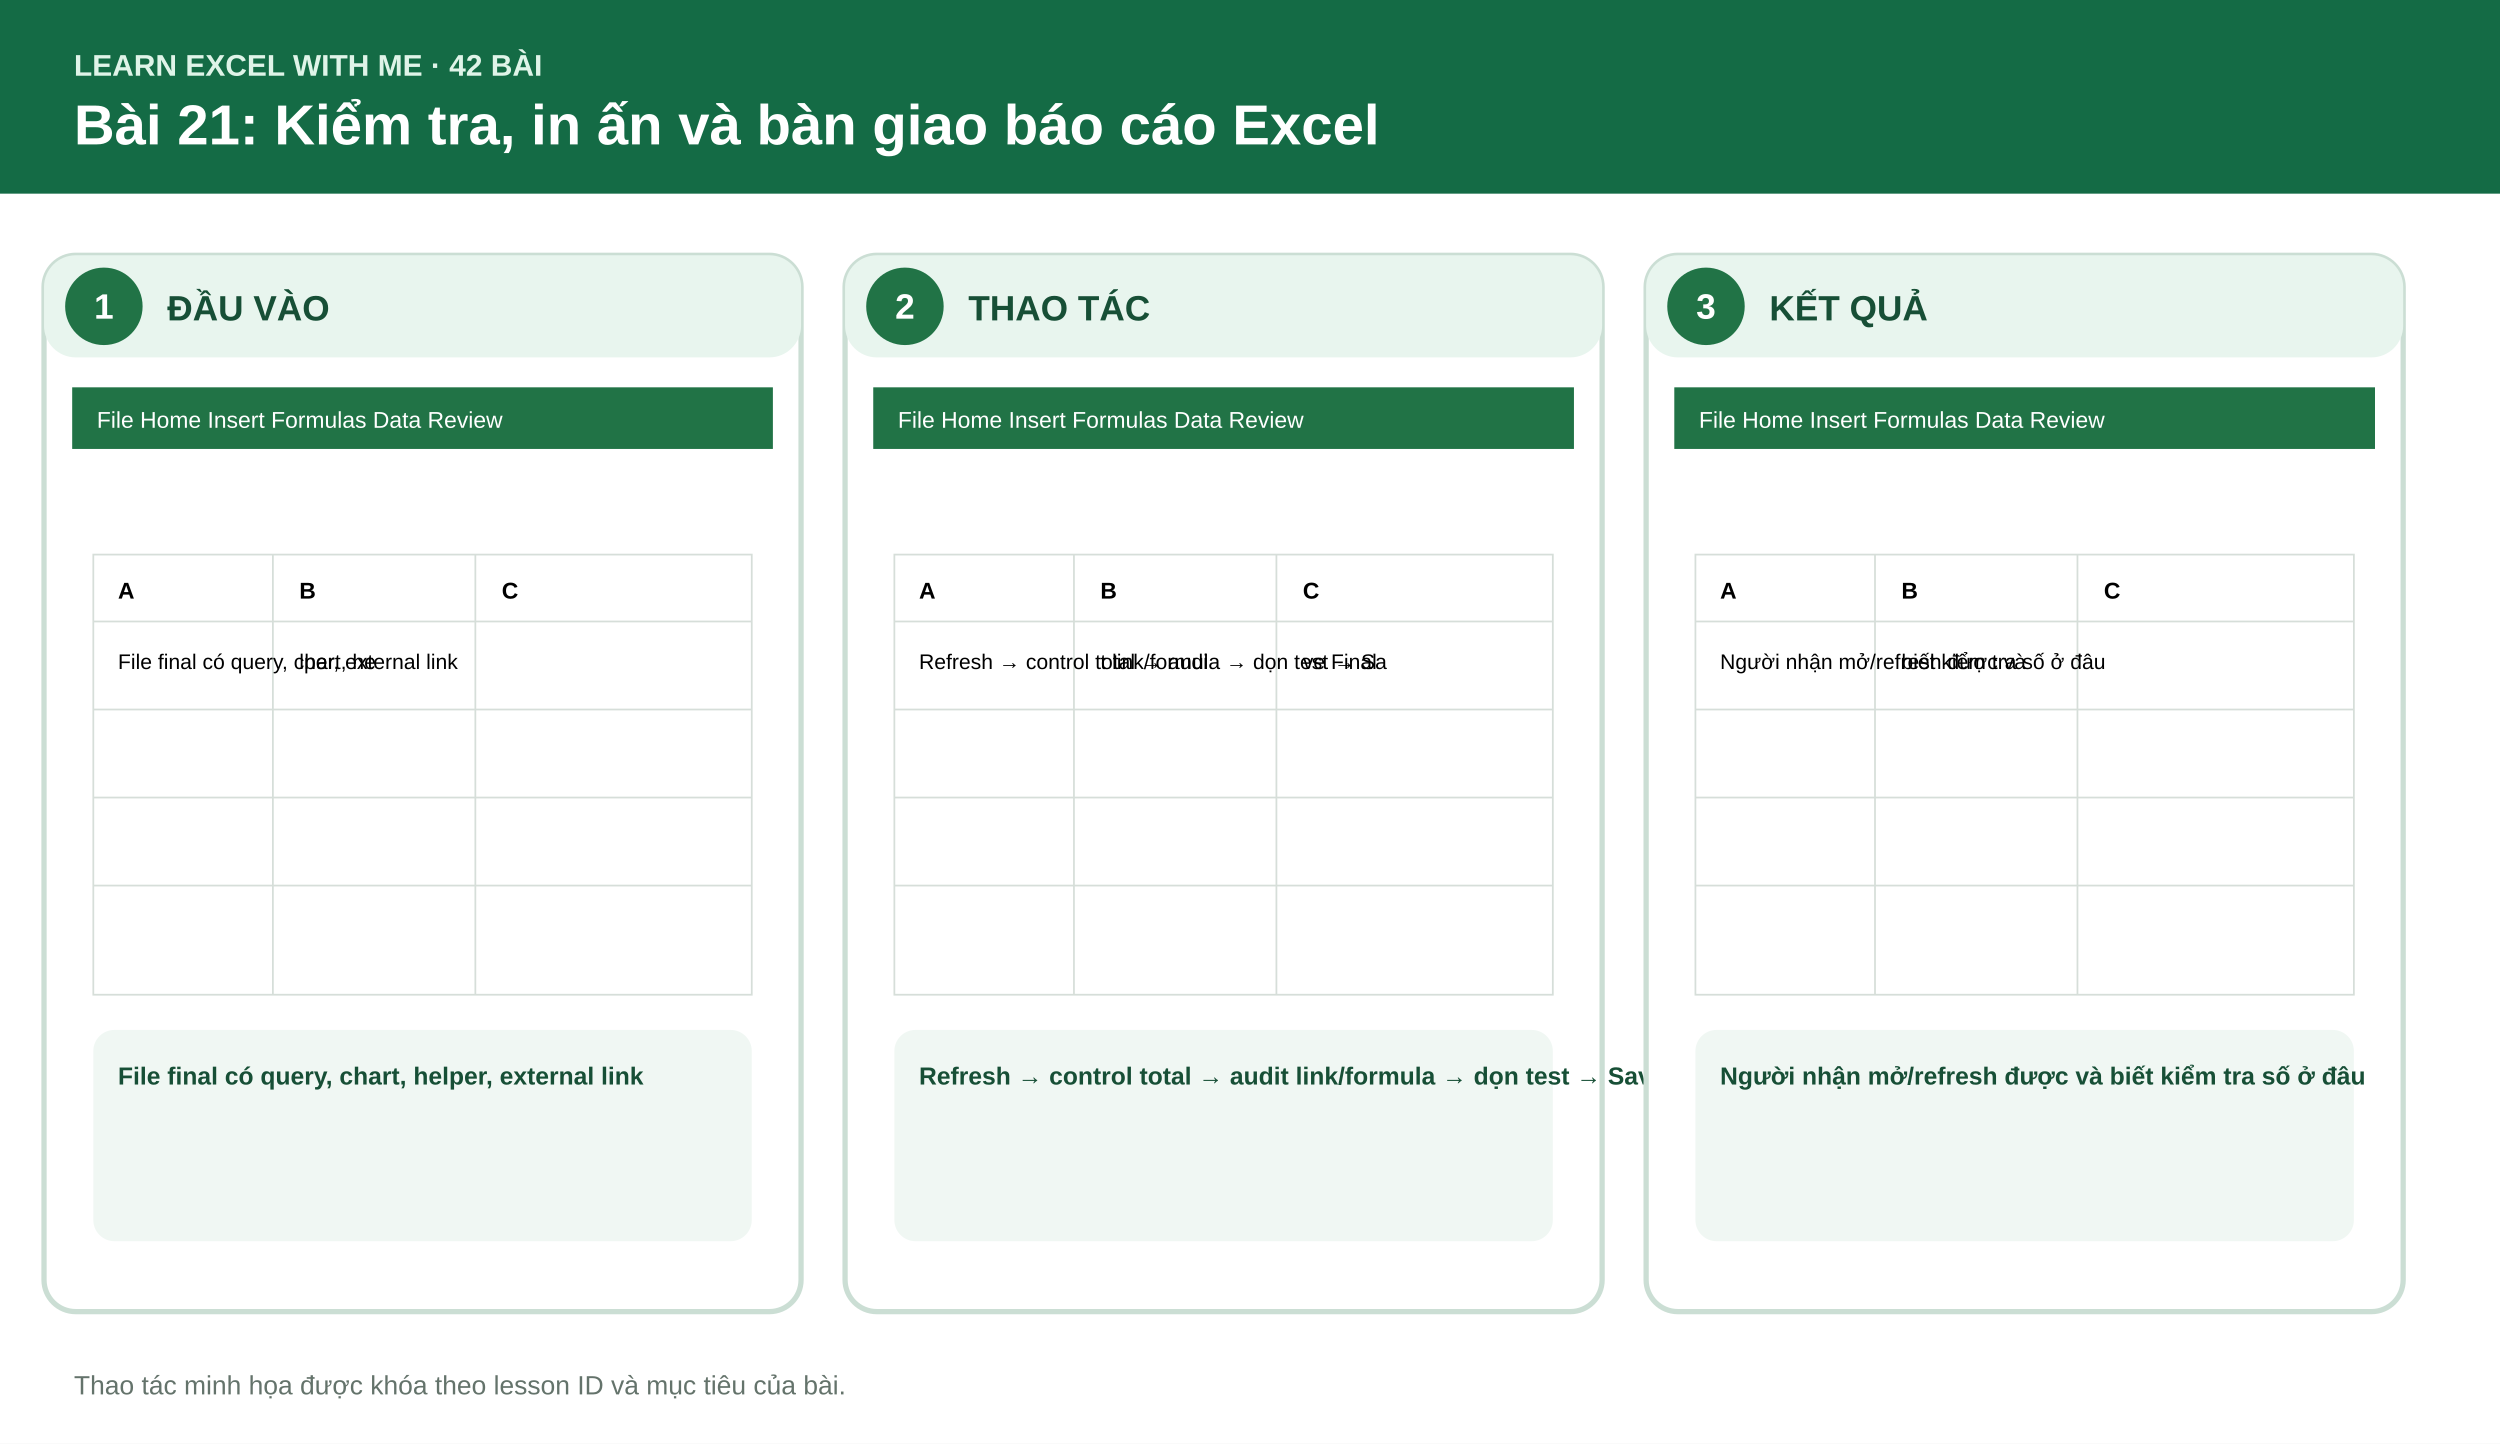
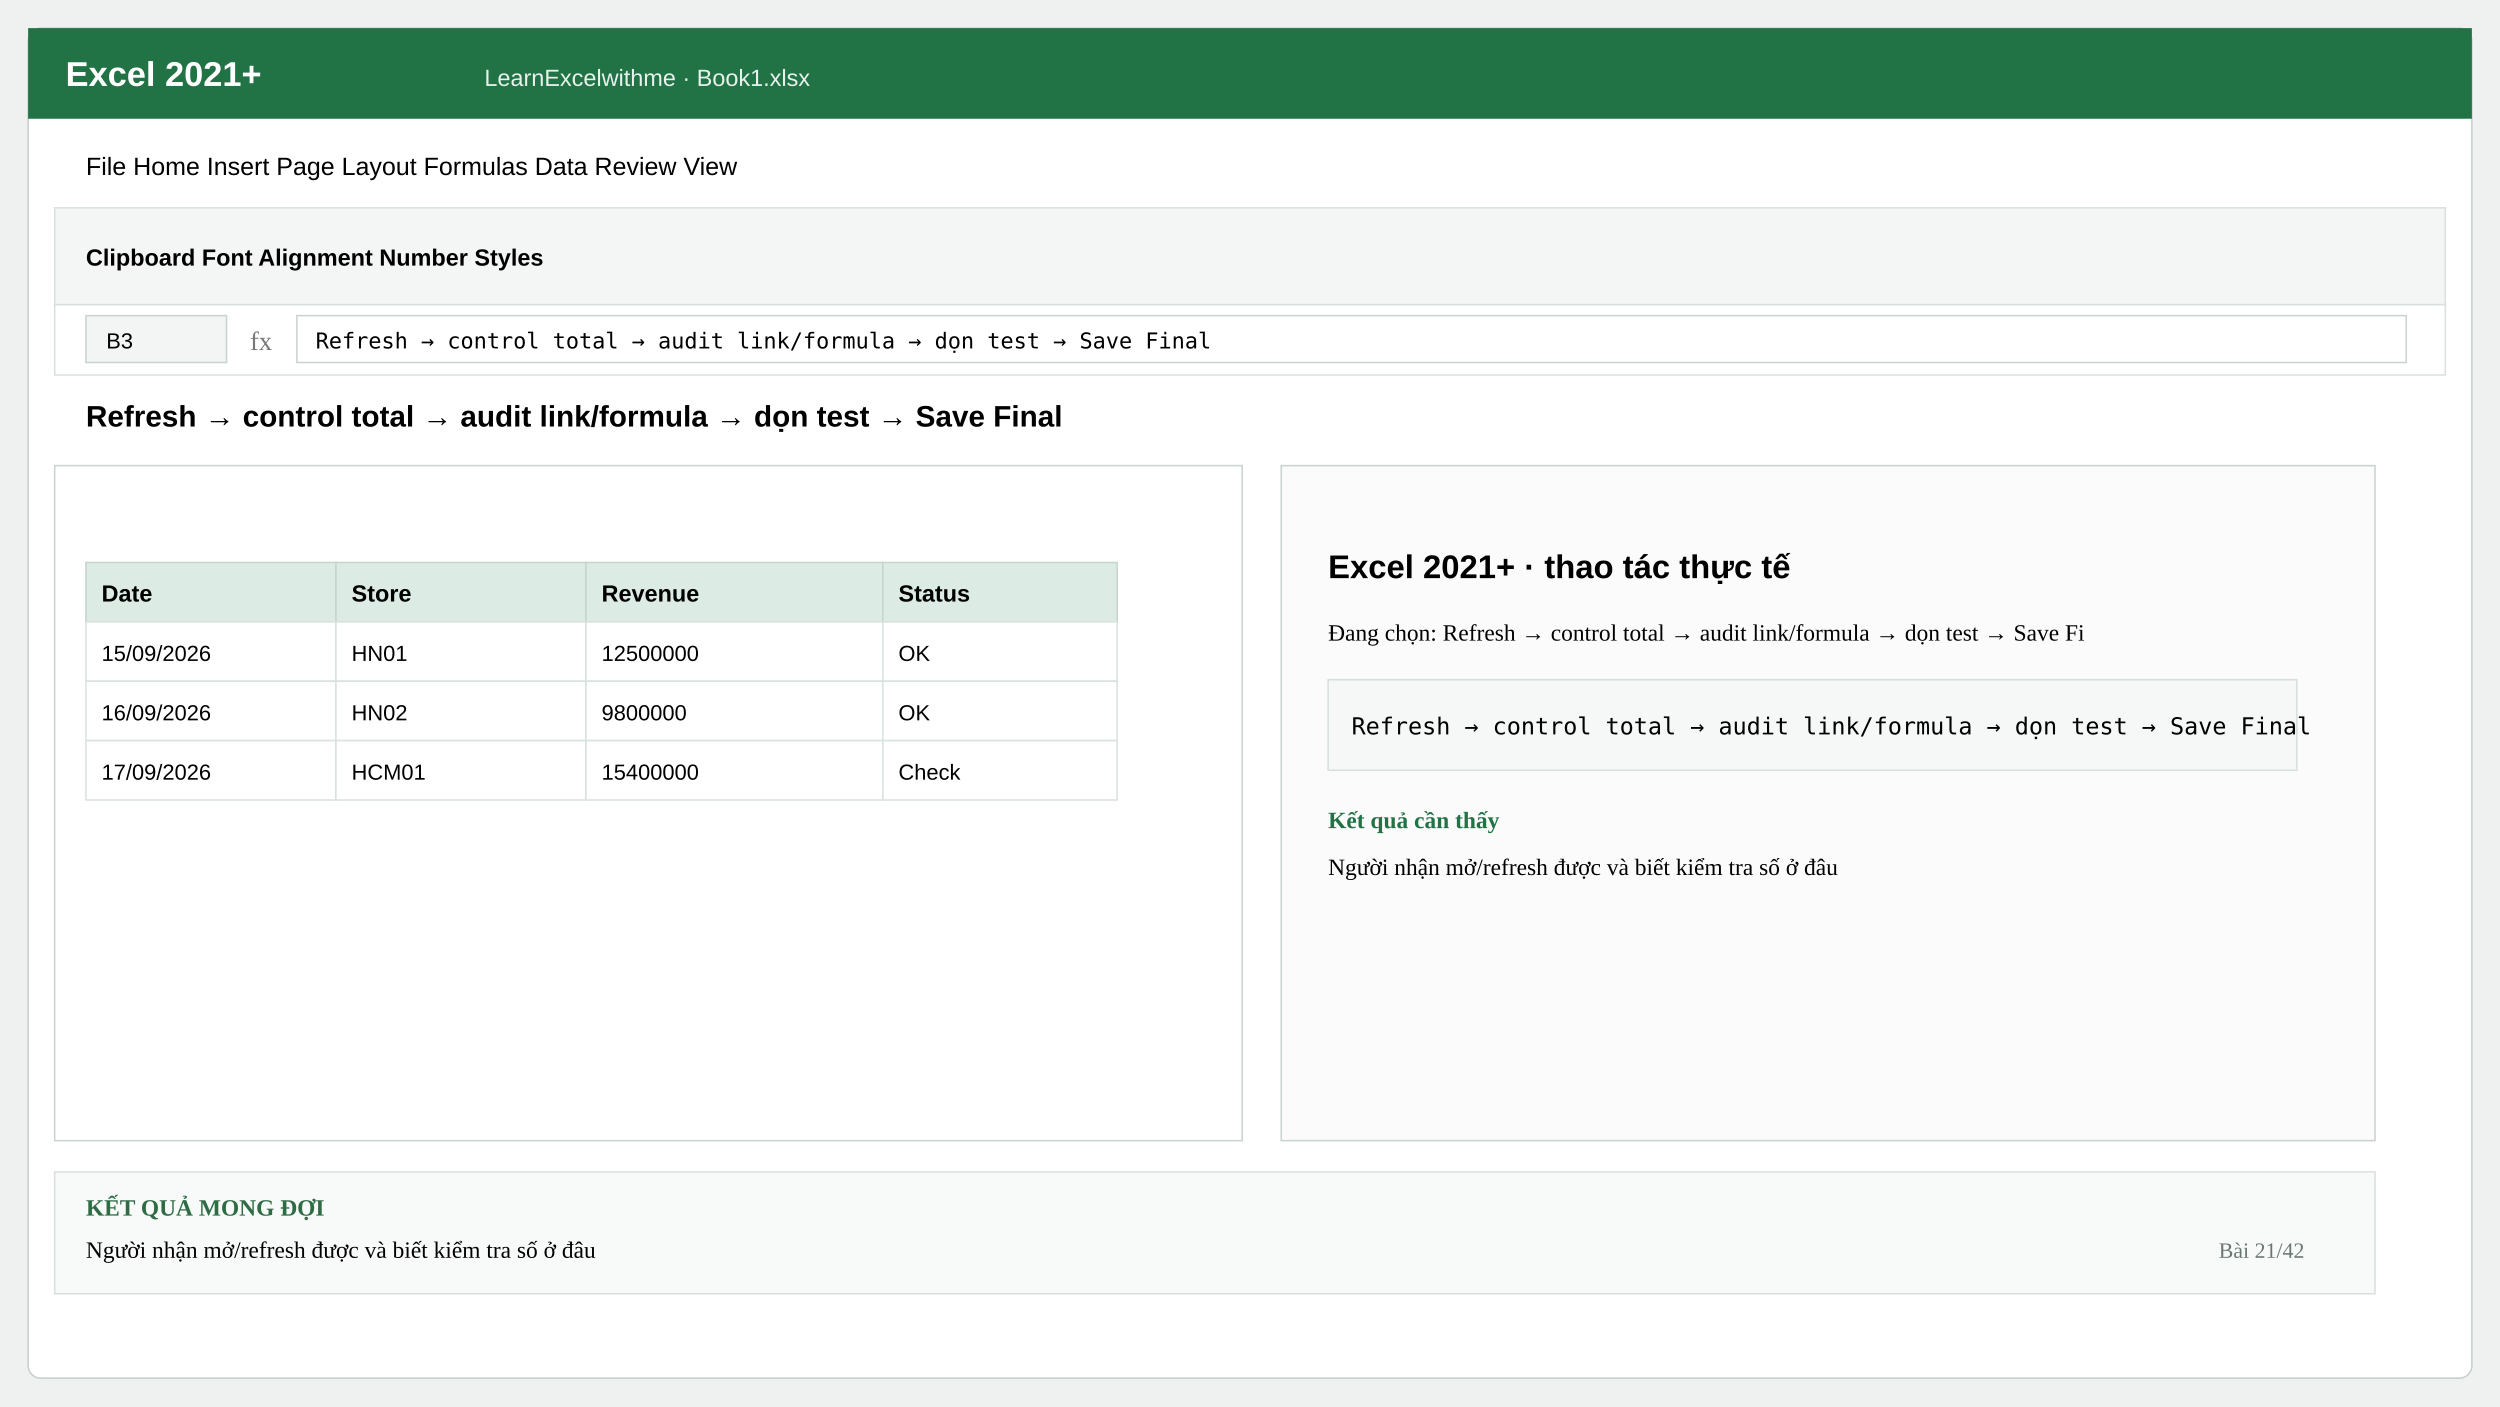
- <svg xmlns="http://www.w3.org/2000/svg" width="1420" height="820">
-   <rect width="1420" height="820" fill="#fff" />
-   <rect width="1420" height="110" fill="#146b45" />
-   <text x="42" y="43" font-family="Arial" font-size="17" font-weight="700" fill="#dff4e8">LEARN EXCEL WITH ME · 42 BÀI</text>
-   <text x="42" y="82" font-family="Arial" font-size="32" font-weight="700" fill="#fff">Bài 21: Kiểm tra, in ấn và bàn giao báo cáo Excel</text>
-   <g>
-     <rect x="25" y="145" width="430" height="600" rx="18" fill="#fff" stroke="#cbded4" stroke-width="3" />
-     <rect x="25" y="145" width="430" height="58" rx="18" fill="#e8f5ee" />
-     <circle cx="59" cy="174" r="22" fill="#217346" />
-     <text x="59" y="181" text-anchor="middle" font-family="Arial" font-size="20" font-weight="700" fill="#fff">1</text>
-     <text x="95" y="182" font-family="Arial" font-size="20" font-weight="700" fill="#174f36">ĐẦU VÀO</text>
-     <rect x="41" y="220" width="398" height="35" fill="#217346" />
-     <text x="55" y="243" font-family="Arial" font-size="13" fill="#fff">File  Home  Insert  Formulas  Data  Review</text>
-     <rect x="53" y="315" width="374" height="250" fill="#fff" stroke="#d6ded9" />
-     <path d="M53 353h374M53 403h374M53 453h374M53 503h374M155 315v250M270 315v250" stroke="#d6ded9" />
-     <text x="67" y="340" font-family="Arial" font-size="13" font-weight="700">A</text>
-     <text x="170" y="340" font-family="Arial" font-size="13" font-weight="700">B</text>
-     <text x="285" y="340" font-family="Arial" font-size="13" font-weight="700">C</text>
-     <text x="67" y="380" font-family="Arial" font-size="12">File final có query, chart, he</text>
-     <text x="170" y="380" font-family="Arial" font-size="12">lper, external link</text>
-     <text x="285" y="380" font-family="Arial" font-size="12" />
-     <rect x="53" y="585" width="374" height="120" rx="12" fill="#f0f7f3" />
-     <text x="67" y="616" font-family="Arial" font-size="14" font-weight="700" fill="#174f36">File final có query, chart, helper, external link</text>
-   </g>
-   <g>
-     <rect x="480" y="145" width="430" height="600" rx="18" fill="#fff" stroke="#cbded4" stroke-width="3" />
-     <rect x="480" y="145" width="430" height="58" rx="18" fill="#e8f5ee" />
-     <circle cx="514" cy="174" r="22" fill="#217346" />
-     <text x="514" y="181" text-anchor="middle" font-family="Arial" font-size="20" font-weight="700" fill="#fff">2</text>
-     <text x="550" y="182" font-family="Arial" font-size="20" font-weight="700" fill="#174f36">THAO TÁC</text>
-     <rect x="496" y="220" width="398" height="35" fill="#217346" />
-     <text x="510" y="243" font-family="Arial" font-size="13" fill="#fff">File  Home  Insert  Formulas  Data  Review</text>
-     <rect x="508" y="315" width="374" height="250" fill="#fff" stroke="#d6ded9" />
-     <path d="M508 353h374M508 403h374M508 453h374M508 503h374M610 315v250M725 315v250" stroke="#d6ded9" />
-     <text x="522" y="340" font-family="Arial" font-size="13" font-weight="700">A</text>
-     <text x="625" y="340" font-family="Arial" font-size="13" font-weight="700">B</text>
-     <text x="740" y="340" font-family="Arial" font-size="13" font-weight="700">C</text>
-     <text x="522" y="380" font-family="Arial" font-size="12">Refresh → control total → audi</text>
-     <text x="625" y="380" font-family="Arial" font-size="12">t link/formula → dọn test → Sa</text>
-     <text x="740" y="380" font-family="Arial" font-size="12">ve Final</text>
-     <rect x="508" y="585" width="374" height="120" rx="12" fill="#f0f7f3" />
-     <text x="522" y="616" font-family="Arial" font-size="14" font-weight="700" fill="#174f36">Refresh → control total → audit link/formula → dọn test → Save Final</text>
-   </g>
-   <g>
-     <rect x="935" y="145" width="430" height="600" rx="18" fill="#fff" stroke="#cbded4" stroke-width="3" />
-     <rect x="935" y="145" width="430" height="58" rx="18" fill="#e8f5ee" />
-     <circle cx="969" cy="174" r="22" fill="#217346" />
-     <text x="969" y="181" text-anchor="middle" font-family="Arial" font-size="20" font-weight="700" fill="#fff">3</text>
-     <text x="1005" y="182" font-family="Arial" font-size="20" font-weight="700" fill="#174f36">KẾT QUẢ</text>
-     <rect x="951" y="220" width="398" height="35" fill="#217346" />
-     <text x="965" y="243" font-family="Arial" font-size="13" fill="#fff">File  Home  Insert  Formulas  Data  Review</text>
-     <rect x="963" y="315" width="374" height="250" fill="#fff" stroke="#d6ded9" />
-     <path d="M963 353h374M963 403h374M963 453h374M963 503h374M1065 315v250M1180 315v250" stroke="#d6ded9" />
-     <text x="977" y="340" font-family="Arial" font-size="13" font-weight="700">A</text>
-     <text x="1080" y="340" font-family="Arial" font-size="13" font-weight="700">B</text>
-     <text x="1195" y="340" font-family="Arial" font-size="13" font-weight="700">C</text>
-     <text x="977" y="380" font-family="Arial" font-size="12">Người nhận mở/refresh được và </text>
-     <text x="1080" y="380" font-family="Arial" font-size="12">biết kiểm tra số ở đâu</text>
-     <text x="1195" y="380" font-family="Arial" font-size="12" />
-     <rect x="963" y="585" width="374" height="120" rx="12" fill="#f0f7f3" />
-     <text x="977" y="616" font-family="Arial" font-size="14" font-weight="700" fill="#174f36">Người nhận mở/refresh được và biết kiểm tra số ở đâu</text>
-   </g>
-   <text x="42" y="792" font-family="Arial" font-size="15" fill="#64736b">Thao tác minh họa được khóa theo lesson ID và mục tiêu của bài.</text>
+ <svg xmlns="http://www.w3.org/2000/svg" width="1600" height="900">
+   <rect width="1600" height="900" fill="#EEF1F0" />
+   <rect x="18" y="18" width="1564" height="864" rx="8" fill="#fff" stroke="#C7D0CC" />
+   <rect x="18" y="18" width="1564" height="58" fill="#217346" />
+   <text x="42" y="55" font-family="Arial" font-size="22" font-weight="700" fill="#fff">Excel 2021+</text>
+   <text x="310" y="55" font-family="Arial" font-size="15" fill="#E8F2ED">LearnExcelwithme · Book1.xlsx</text>
+   <rect x="35" y="78" width="1530" height="55" fill="#fff" />
+   <text x="55" y="112" font-family="Arial" font-size="16">File   Home   Insert   Page Layout   Formulas   Data   Review   View</text>
+   <rect x="35" y="133" width="1530" height="62" fill="#F4F6F5" stroke="#D9E0DD" />
+   <text x="55" y="170" font-family="Arial" font-size="15" font-weight="700">Clipboard   Font   Alignment   Number   Styles</text>
+   <rect x="35" y="195" width="1530" height="45" fill="#fff" stroke="#D9E0DD" />
+   <rect x="55" y="202" width="90" height="30" fill="#F2F5F3" stroke="#C9D4CF" />
+   <text x="68" y="223" font-family="Arial" font-size="14">B3</text>
+   <text x="160" y="224" font-size="17" fill="#777">fx</text>
+   <rect x="190" y="202" width="1350" height="30" fill="#fff" stroke="#C9D4CF" />
+   <text x="202" y="223" font-family="Consolas" font-size="14">Refresh → control total → audit link/formula → dọn test → Save Final</text>
+   <text x="55" y="273" font-family="Arial" font-size="19" font-weight="700">Refresh → control total → audit link/formula → dọn test → Save Final</text>
+   <rect x="35" y="298" width="760" height="432" fill="#fff" stroke="#C9D4CF" />
+   <rect x="55" y="360" width="160" height="38" fill="#DCEBE4" stroke="#C5D6CE" />
+   <text x="65" y="385" font-family="Arial" font-size="15" font-weight="700">Date</text>
+   <rect x="55" y="398" width="160" height="38" fill="#fff" stroke="#D9E2DE" />
+   <text x="65" y="423" font-family="Arial" font-size="14">15/09/2026</text>
+   <rect x="55" y="436" width="160" height="38" fill="#fff" stroke="#D9E2DE" />
+   <text x="65" y="461" font-family="Arial" font-size="14">16/09/2026</text>
+   <rect x="55" y="474" width="160" height="38" fill="#fff" stroke="#D9E2DE" />
+   <text x="65" y="499" font-family="Arial" font-size="14">17/09/2026</text>
+   <rect x="215" y="360" width="160" height="38" fill="#DCEBE4" stroke="#C5D6CE" />
+   <text x="225" y="385" font-family="Arial" font-size="15" font-weight="700">Store</text>
+   <rect x="215" y="398" width="160" height="38" fill="#fff" stroke="#D9E2DE" />
+   <text x="225" y="423" font-family="Arial" font-size="14">HN01</text>
+   <rect x="215" y="436" width="160" height="38" fill="#fff" stroke="#D9E2DE" />
+   <text x="225" y="461" font-family="Arial" font-size="14">HN02</text>
+   <rect x="215" y="474" width="160" height="38" fill="#fff" stroke="#D9E2DE" />
+   <text x="225" y="499" font-family="Arial" font-size="14">HCM01</text>
+   <rect x="375" y="360" width="190" height="38" fill="#DCEBE4" stroke="#C5D6CE" />
+   <text x="385" y="385" font-family="Arial" font-size="15" font-weight="700">Revenue</text>
+   <rect x="375" y="398" width="190" height="38" fill="#fff" stroke="#D9E2DE" />
+   <text x="385" y="423" font-family="Arial" font-size="14">12500000</text>
+   <rect x="375" y="436" width="190" height="38" fill="#fff" stroke="#D9E2DE" />
+   <text x="385" y="461" font-family="Arial" font-size="14">9800000</text>
+   <rect x="375" y="474" width="190" height="38" fill="#fff" stroke="#D9E2DE" />
+   <text x="385" y="499" font-family="Arial" font-size="14">15400000</text>
+   <rect x="565" y="360" width="150" height="38" fill="#DCEBE4" stroke="#C5D6CE" />
+   <text x="575" y="385" font-family="Arial" font-size="15" font-weight="700">Status</text>
+   <rect x="565" y="398" width="150" height="38" fill="#fff" stroke="#D9E2DE" />
+   <text x="575" y="423" font-family="Arial" font-size="14">OK</text>
+   <rect x="565" y="436" width="150" height="38" fill="#fff" stroke="#D9E2DE" />
+   <text x="575" y="461" font-family="Arial" font-size="14">OK</text>
+   <rect x="565" y="474" width="150" height="38" fill="#fff" stroke="#D9E2DE" />
+   <text x="575" y="499" font-family="Arial" font-size="14">Check</text>
+   <rect x="820" y="298" width="700" height="432" fill="#FAFBFA" stroke="#C9D4CF" />
+   <text x="850" y="370" font-family="Arial" font-size="21" font-weight="700">Excel 2021+ · thao tác thực tế</text>
+   <text x="850" y="410" font-size="15">Đang chọn: Refresh → control total → audit link/formula → dọn test → Save Fi</text>
+   <rect x="850" y="435" width="620" height="58" fill="#F5F8F6" stroke="#D7E0DC" />
+   <text x="865" y="470" font-family="Consolas" font-size="15">Refresh → control total → audit link/formula → dọn test → Save Final</text>
+   <text x="850" y="530" font-size="15" font-weight="700" fill="#217346">Kết quả cần thấy</text>
+   <text x="850" y="560" font-size="15">Người nhận mở/refresh được và biết kiểm tra số ở đâu</text>
+   <rect x="35" y="750" width="1485" height="78" fill="#F8FAF9" stroke="#D9E0DD" />
+   <text x="55" y="778" font-size="15" font-weight="700" fill="#2F6B45">KẾT QUẢ MONG ĐỢI</text>
+   <text x="55" y="805" font-size="15">Người nhận mở/refresh được và biết kiểm tra số ở đâu</text>
+   <text x="1420" y="805" font-size="14" fill="#6A7771">Bài 21/42</text>
</svg>
